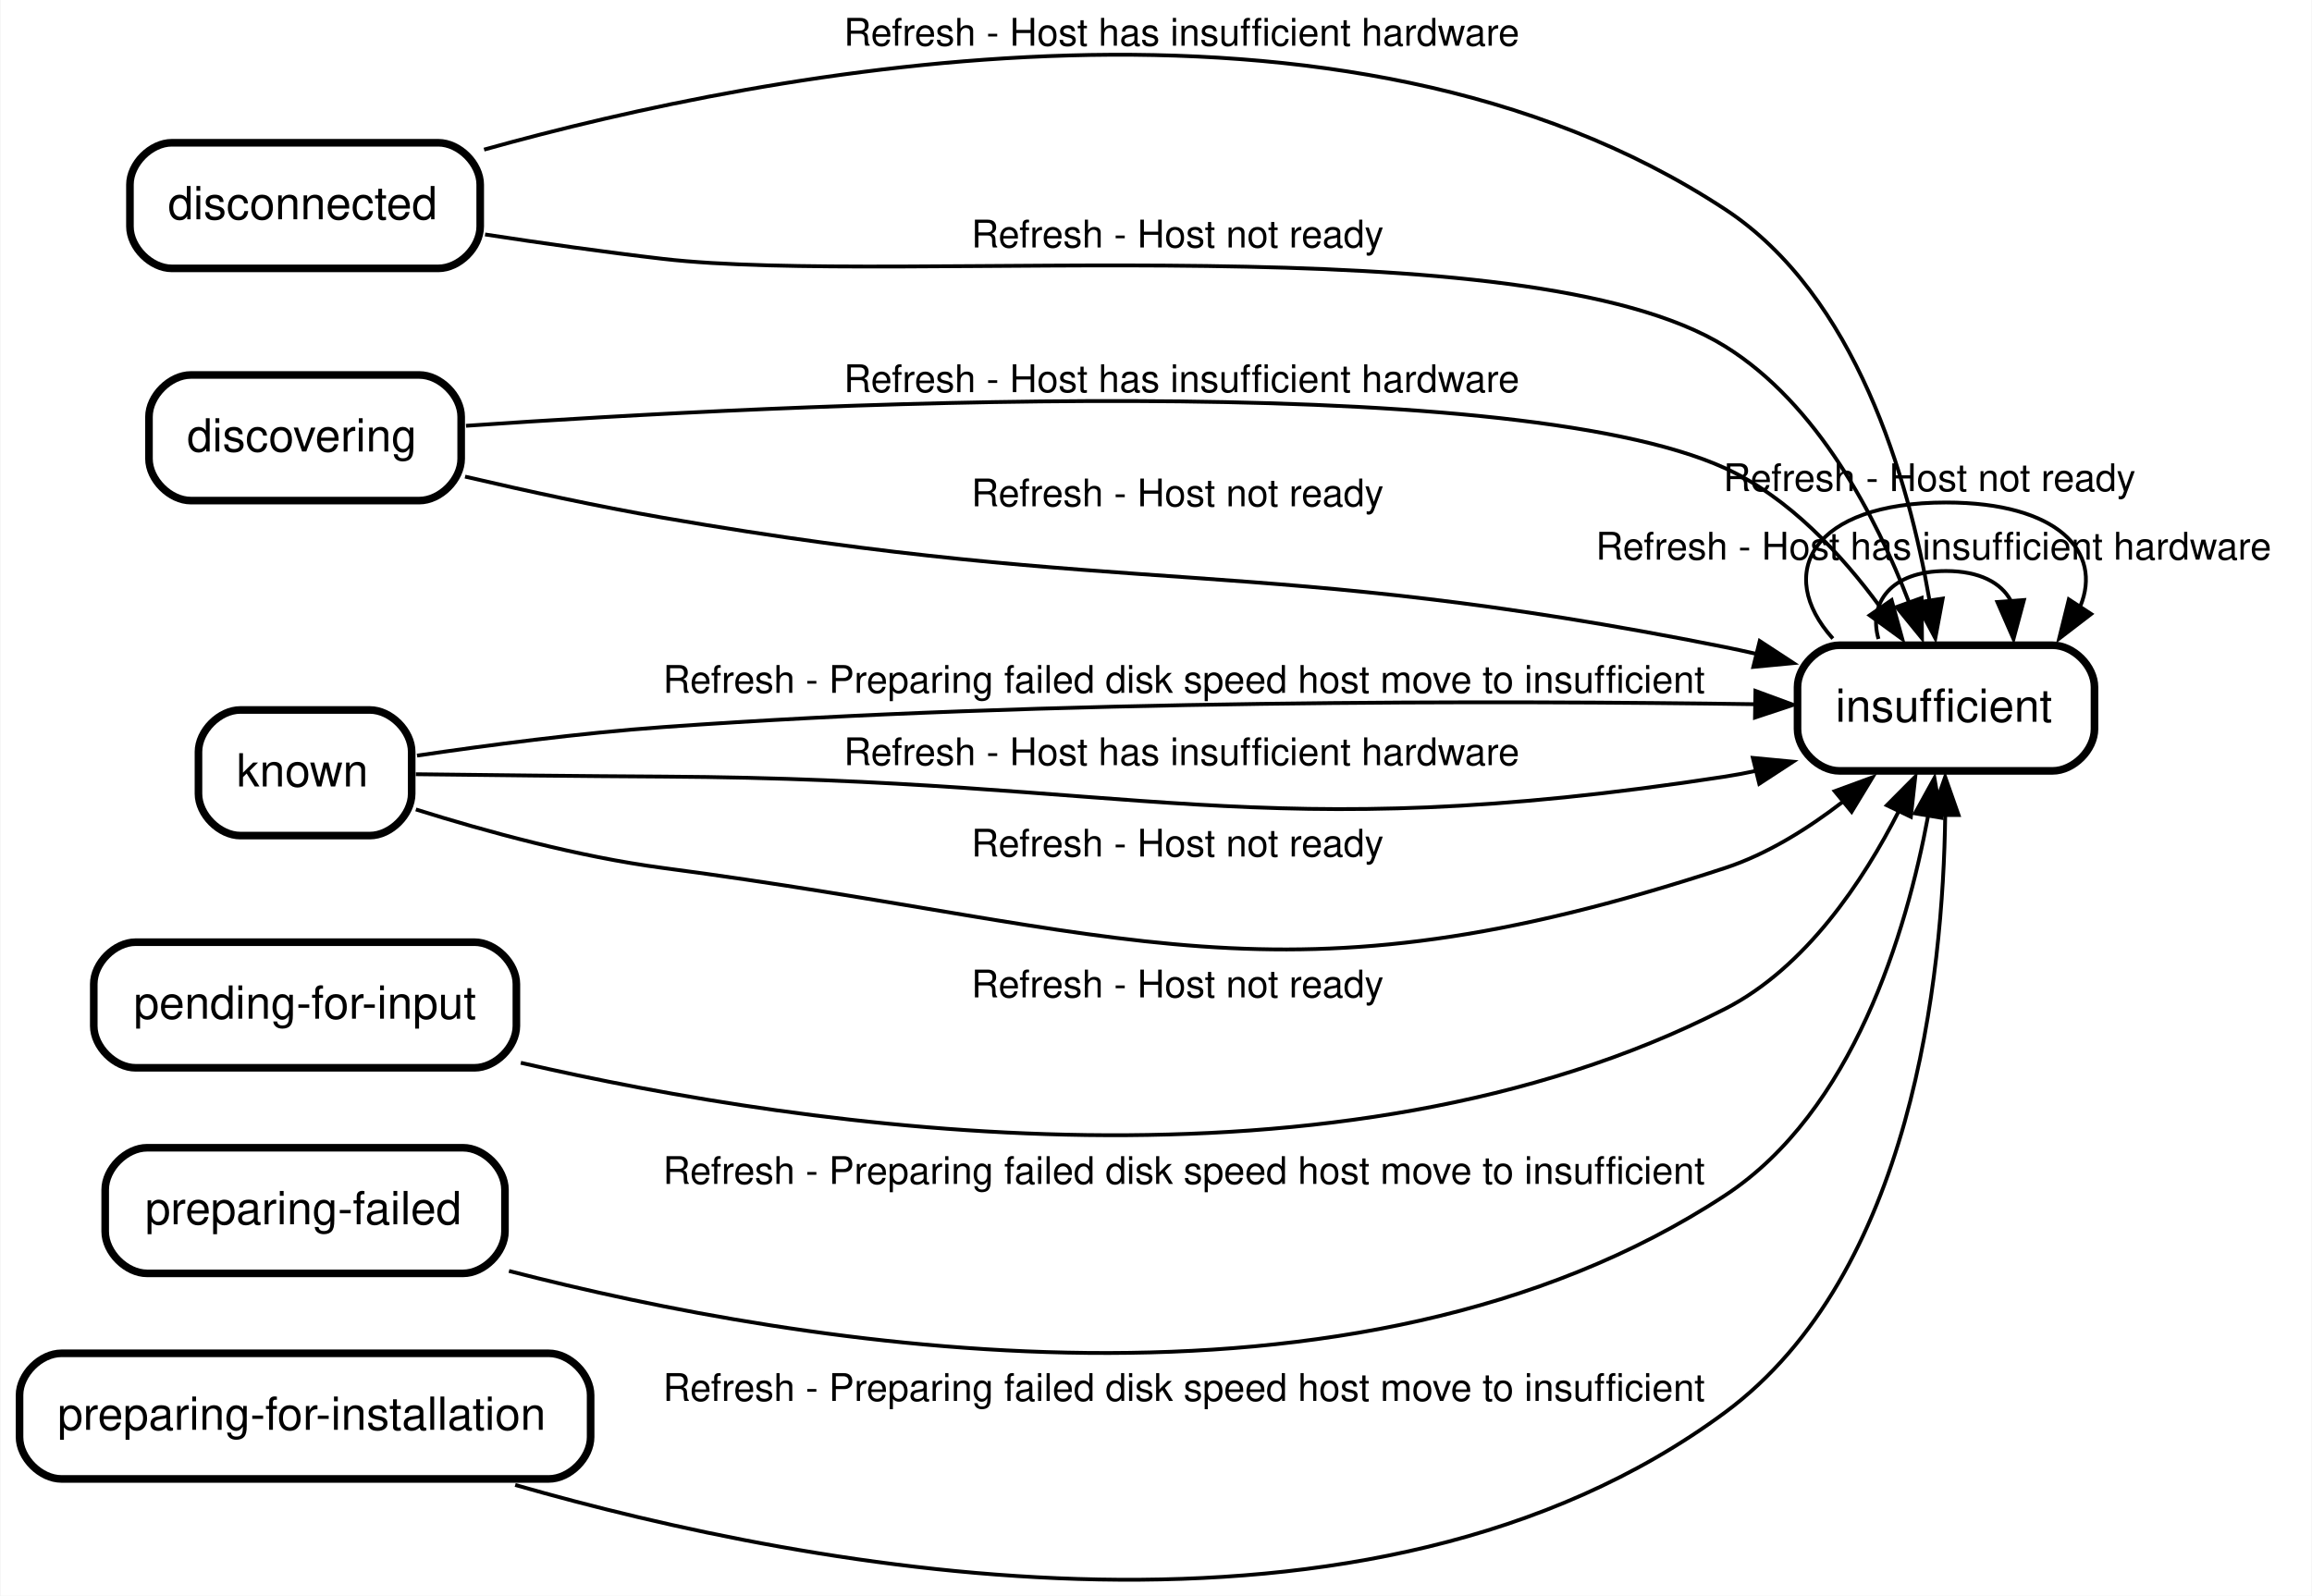
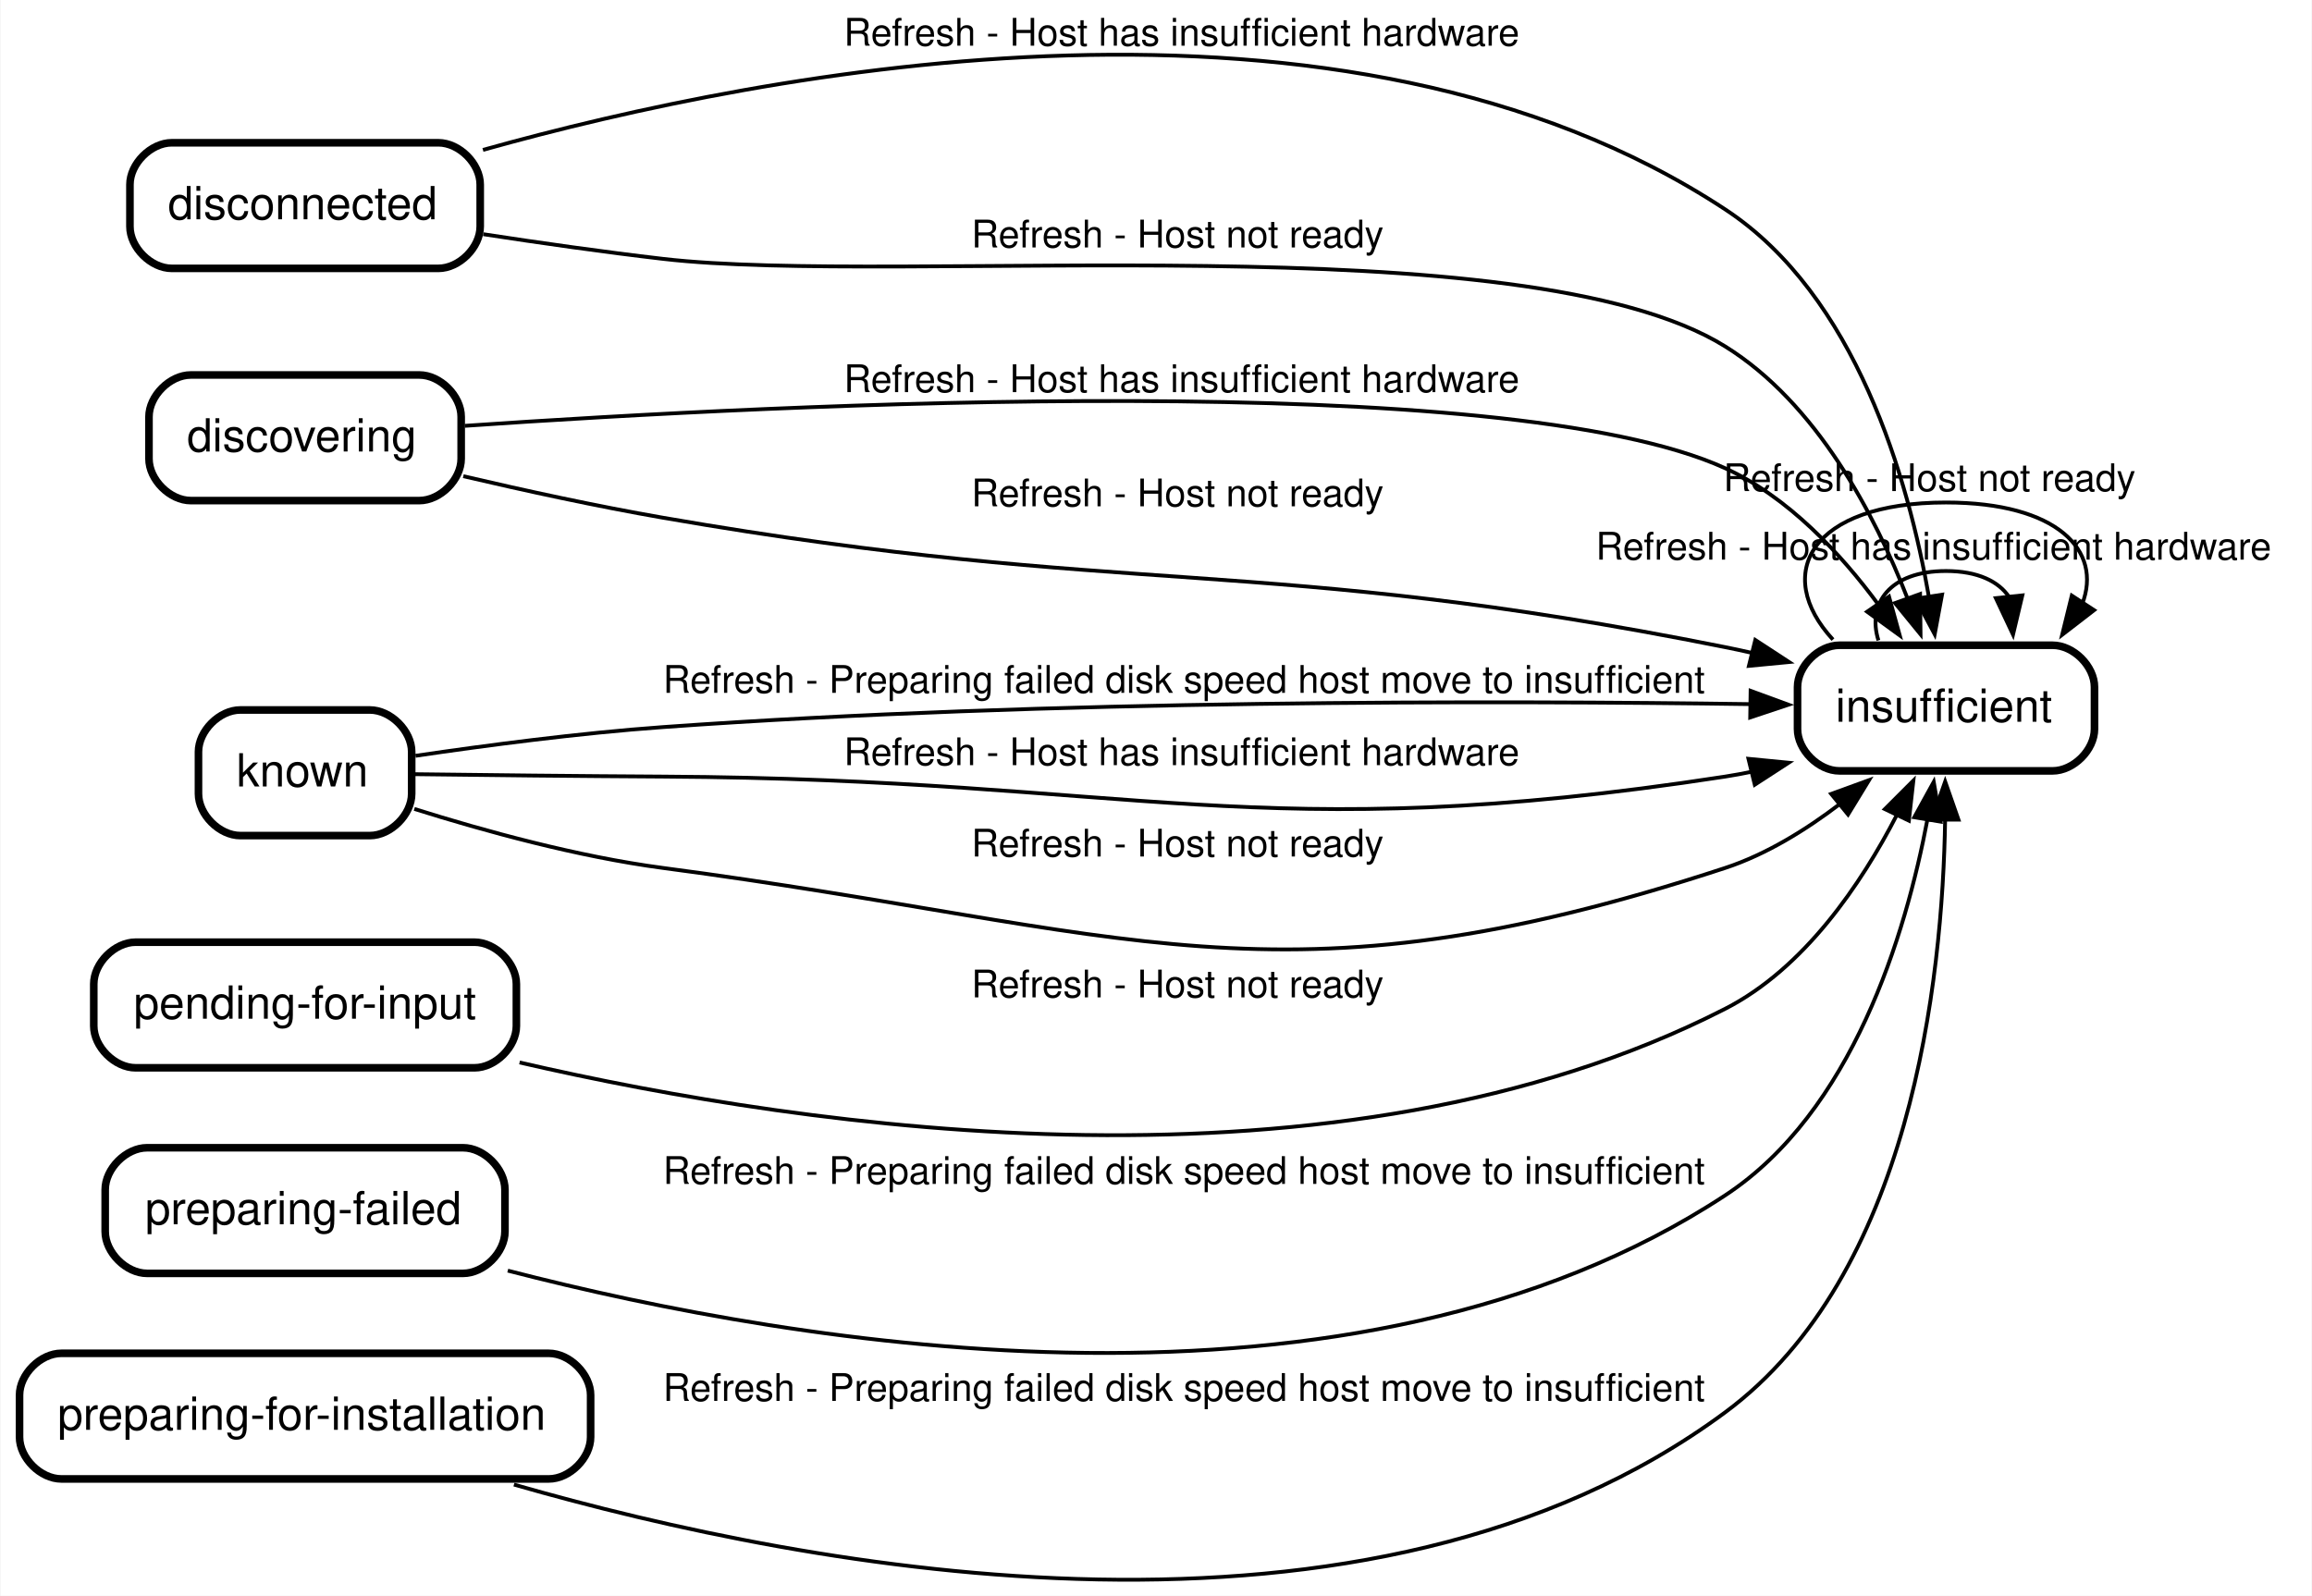
<svg xmlns="http://www.w3.org/2000/svg" width="607pt" height="419pt" viewBox="0.00 0.00 607.00 419.18">
  <g id="graph0" class="graph" transform="scale(1 1) rotate(0) translate(4 415.18)">
-     <polygon fill="white" stroke="transparent" points="-4,4 -4,-415.18 603,-415.18 603,4 -4,4" />
+     <polygon fill="white" stroke="none" points="-4,4 -4,-415.18 603,-415.18 603,4 -4,4" />
    <g id="node1" class="node state regular">
-       <polygon fill="#ffffff" fill-opacity="0.004" stroke="transparent" stroke-width="2" points="123,-379.18 29,-379.18 29,-343.18 123,-343.18 123,-379.18" />
+       <polygon fill="#ffffff" fill-opacity="0.004" stroke="none" stroke-width="2" points="123,-379.18 29,-379.18 29,-343.18 123,-343.18 123,-379.18" />
      <text text-anchor="start" x="40" y="-357.58" font-family="Helvetica,sans-Serif" font-size="12.00">disconnected</text>
      <path fill="none" stroke="black" stroke-width="2" d="M41,-344.68C41,-344.68 111,-344.68 111,-344.68 116.5,-344.68 122,-350.18 122,-355.68 122,-355.68 122,-366.68 122,-366.68 122,-372.18 116.5,-377.68 111,-377.68 111,-377.68 41,-377.68 41,-377.68 35.5,-377.68 30,-372.18 30,-366.68 30,-366.68 30,-355.68 30,-355.68 30,-350.18 35.5,-344.68 41,-344.68" />
    </g>
    <g id="node3" class="node state regular">
-       <polygon fill="#ffffff" fill-opacity="0.004" stroke="transparent" stroke-width="2" points="547,-247.18 467,-247.18 467,-211.18 547,-211.18 547,-247.18" />
+       <polygon fill="#ffffff" fill-opacity="0.004" stroke="none" stroke-width="2" points="547,-247.18 467,-247.18 467,-211.18 547,-211.18 547,-247.18" />
      <text text-anchor="start" x="478" y="-225.58" font-family="Helvetica,sans-Serif" font-size="12.00">insufficient</text>
      <path fill="none" stroke="black" stroke-width="2" d="M479,-212.68C479,-212.68 535,-212.68 535,-212.68 540.5,-212.68 546,-218.18 546,-223.68 546,-223.68 546,-234.68 546,-234.68 546,-240.18 540.5,-245.68 535,-245.68 535,-245.68 479,-245.68 479,-245.68 473.5,-245.68 468,-240.18 468,-234.68 468,-234.68 468,-223.68 468,-223.68 468,-218.18 473.5,-212.68 479,-212.68" />
    </g>
    <g id="edge4" class="edge transition">
-       <path fill="none" stroke="black" d="M123.02,-375.88C198.13,-396.87 348.76,-426.08 449,-360.18 483.48,-337.51 497.22,-288.97 502.61,-257.77" />
-       <polygon fill="black" stroke="black" points="506.13,-257.94 504.19,-247.52 499.21,-256.87 506.13,-257.94" />
+       <path fill="none" stroke="black" d="M122.72,-375.8C197.73,-396.8 348.62,-426.17 449,-360.18 483.37,-337.59 497.13,-289.3 502.56,-258.09" />
+       <polygon fill="black" stroke="black" points="505.96,-258.96 504.03,-248.55 499.05,-257.9 505.96,-258.96" />
      <text text-anchor="start" x="217.5" y="-403.18" font-family="Helvetica,sans-Serif" font-size="10.00">Refresh - Host has insufficient hardware   </text>
    </g>
    <g id="edge8" class="edge transition">
-       <path fill="none" stroke="black" d="M123.28,-353.59C138.17,-351.31 154.75,-348.95 170,-347.18 231.79,-339.99 396.17,-357.03 449,-324.18 473.36,-309.03 488.69,-279.28 497.23,-257.09" />
-       <polygon fill="black" stroke="black" points="500.59,-258.1 500.69,-247.51 494,-255.73 500.59,-258.1" />
+       <path fill="none" stroke="black" d="M122.8,-353.66C137.81,-351.36 154.59,-348.97 170,-347.18 231.79,-339.99 396.17,-357.03 449,-324.18 473.06,-309.22 488.31,-280.02 496.91,-257.92" />
+       <polygon fill="black" stroke="black" points="500.19,-259.14 500.31,-248.55 493.61,-256.76 500.19,-259.14" />
      <text text-anchor="start" x="251" y="-350.18" font-family="Helvetica,sans-Serif" font-size="10.00">Refresh - Host not ready   </text>
    </g>
    <g id="node2" class="node state regular">
-       <polygon fill="#ffffff" fill-opacity="0.004" stroke="transparent" stroke-width="2" points="118,-318.18 34,-318.18 34,-282.18 118,-282.18 118,-318.18" />
+       <polygon fill="#ffffff" fill-opacity="0.004" stroke="none" stroke-width="2" points="118,-318.18 34,-318.18 34,-282.18 118,-282.18 118,-318.18" />
      <text text-anchor="start" x="45" y="-296.58" font-family="Helvetica,sans-Serif" font-size="12.00">discovering</text>
      <path fill="none" stroke="black" stroke-width="2" d="M46,-283.68C46,-283.68 106,-283.68 106,-283.68 111.5,-283.68 117,-289.18 117,-294.68 117,-294.68 117,-305.68 117,-305.68 117,-311.18 111.5,-316.68 106,-316.68 106,-316.68 46,-316.68 46,-316.68 40.5,-316.68 35,-311.18 35,-305.68 35,-305.68 35,-294.68 35,-294.68 35,-289.18 40.5,-283.68 46,-283.68" />
    </g>
    <g id="edge5" class="edge transition">
-       <path fill="none" stroke="black" d="M118.27,-303.33C202.51,-309.12 391.2,-318.58 449,-292.18 465.73,-284.54 479.68,-269.39 489.6,-255.87" />
-       <polygon fill="black" stroke="black" points="492.71,-257.53 495.52,-247.31 486.95,-253.54 492.71,-257.53" />
+       <path fill="none" stroke="black" d="M117.95,-303.32C202.03,-309.1 391.12,-318.62 449,-292.18 465.52,-284.64 479.33,-269.78 489.22,-256.39" />
+       <polygon fill="black" stroke="black" points="492.03,-258.47 494.85,-248.26 486.28,-254.49 492.03,-258.47" />
      <text text-anchor="start" x="217.5" y="-312.18" font-family="Helvetica,sans-Serif" font-size="10.00">Refresh - Host has insufficient hardware   </text>
    </g>
    <g id="edge11" class="edge transition">
-       <path fill="none" stroke="black" d="M118.02,-289.98C134.15,-286.21 152.88,-282.15 170,-279.18 293.08,-257.84 326.51,-269.68 449,-245.18 451.65,-244.65 454.35,-244.06 457.08,-243.43" />
-       <polygon fill="black" stroke="black" points="458.07,-246.79 466.94,-240.99 456.39,-239.99 458.07,-246.79" />
+       <path fill="none" stroke="black" d="M117.56,-290.09C133.8,-286.29 152.71,-282.18 170,-279.18 293.08,-257.84 326.51,-269.69 449,-245.18 451.32,-244.72 453.69,-244.21 456.07,-243.66" />
+       <polygon fill="black" stroke="black" points="456.91,-247.06 465.78,-241.27 455.23,-240.26 456.91,-247.06" />
      <text text-anchor="start" x="251" y="-282.18" font-family="Helvetica,sans-Serif" font-size="10.00">Refresh - Host not ready   </text>
    </g>
    <g id="edge6" class="edge transition">
-       <path fill="none" stroke="black" d="M489.27,-247.33C486.54,-256.72 492.45,-265.18 507,-265.18 515.86,-265.18 521.52,-262.04 523.97,-257.46" />
-       <polygon fill="black" stroke="black" points="527.47,-257.56 524.73,-247.33 520.49,-257.04 527.47,-257.56" />
+       <path fill="none" stroke="black" d="M489.25,-246.96C486.23,-256.5 492.15,-265.18 507,-265.18 515.35,-265.18 520.88,-262.43 523.58,-258.33" />
+       <polygon fill="black" stroke="black" points="527.05,-258.78 524.6,-248.47 520.09,-258.06 527.05,-258.78" />
      <text text-anchor="start" x="415" y="-268.18" font-family="Helvetica,sans-Serif" font-size="10.00">Refresh - Host has insufficient hardware   </text>
    </g>
    <g id="edge9" class="edge transition">
-       <path fill="none" stroke="black" d="M477.28,-247.44C461.88,-264.58 471.78,-283.18 507,-283.18 536.44,-283.18 548.19,-270.18 542.26,-255.9" />
-       <polygon fill="black" stroke="black" points="545.12,-253.89 536.72,-247.44 539.26,-257.72 545.12,-253.89" />
+       <path fill="none" stroke="black" d="M477.31,-247.16C461.42,-264.38 471.32,-283.18 507,-283.18 536.27,-283.18 548.19,-270.53 542.76,-256.48" />
+       <polygon fill="black" stroke="black" points="545.9,-254.9 537.51,-248.43 540.04,-258.72 545.9,-254.9" />
      <text text-anchor="start" x="448.5" y="-286.18" font-family="Helvetica,sans-Serif" font-size="10.00">Refresh - Host not ready   </text>
    </g>
    <g id="node4" class="node state regular">
-       <polygon fill="#ffffff" fill-opacity="0.004" stroke="transparent" stroke-width="2" points="105,-230.18 47,-230.18 47,-194.18 105,-194.18 105,-230.18" />
+       <polygon fill="#ffffff" fill-opacity="0.004" stroke="none" stroke-width="2" points="105,-230.18 47,-230.18 47,-194.18 105,-194.18 105,-230.18" />
      <text text-anchor="start" x="58" y="-208.58" font-family="Helvetica,sans-Serif" font-size="12.00">known</text>
      <path fill="none" stroke="black" stroke-width="2" d="M59,-195.68C59,-195.68 93,-195.68 93,-195.68 98.5,-195.68 104,-201.18 104,-206.68 104,-206.68 104,-217.68 104,-217.68 104,-223.18 98.5,-228.68 93,-228.68 93,-228.68 59,-228.68 59,-228.68 53.5,-228.68 48,-223.18 48,-217.68 48,-217.68 48,-206.68 48,-206.68 48,-201.18 53.5,-195.68 59,-195.68" />
    </g>
    <g id="edge3" class="edge transition">
-       <path fill="none" stroke="black" d="M105.41,-216.69C123.78,-219.4 148.24,-222.62 170,-224.18 271.77,-231.48 391.31,-231.14 456.84,-230.19" />
-       <polygon fill="black" stroke="black" points="456.94,-233.69 466.88,-230.03 456.83,-226.69 456.94,-233.69" />
+       <path fill="none" stroke="black" d="M105,-216.64C123.42,-219.36 148.08,-222.61 170,-224.18 271.28,-231.45 390.16,-231.14 455.89,-230.21" />
+       <polygon fill="black" stroke="black" points="455.68,-233.71 465.62,-230.06 455.57,-226.71 455.68,-233.71" />
      <text text-anchor="start" x="170" y="-233.18" font-family="Helvetica,sans-Serif" font-size="10.00">Refresh - Preparing failed disk speed host move to insufficient   </text>
    </g>
    <g id="edge7" class="edge transition">
-       <path fill="none" stroke="black" d="M105.08,-211.8C123.53,-211.57 148.2,-211.3 170,-211.18 294,-210.51 326.45,-192.29 449,-211.18 451.65,-211.59 454.34,-212.1 457.05,-212.68" />
-       <polygon fill="black" stroke="black" points="456.27,-216.09 466.82,-215.09 457.95,-209.3 456.27,-216.09" />
+       <path fill="none" stroke="black" d="M104.67,-211.81C123.17,-211.57 148.04,-211.3 170,-211.18 294,-210.52 326.45,-192.29 449,-211.18 451.32,-211.54 453.68,-211.98 456.05,-212.47" />
+       <polygon fill="black" stroke="black" points="455.11,-215.85 465.66,-214.82 456.77,-209.05 455.11,-215.85" />
      <text text-anchor="start" x="217.5" y="-214.18" font-family="Helvetica,sans-Serif" font-size="10.00">Refresh - Host has insufficient hardware   </text>
    </g>
    <g id="edge12" class="edge transition">
-       <path fill="none" stroke="black" d="M105.1,-202.55C123.35,-196.82 147.79,-190.11 170,-187.18 292.93,-170.94 331.2,-148.46 449,-187.18 460.09,-190.82 470.79,-197.54 479.87,-204.55" />
-       <polygon fill="black" stroke="black" points="477.76,-207.35 487.71,-210.99 482.21,-201.94 477.76,-207.35" />
+       <path fill="none" stroke="black" d="M104.69,-202.69C122.98,-196.93 147.62,-190.14 170,-187.18 292.93,-170.95 331.2,-148.47 449,-187.18 459.83,-190.74 470.3,-197.24 479.24,-204.07" />
+       <polygon fill="black" stroke="black" points="476.84,-206.63 486.79,-210.25 481.27,-201.21 476.84,-206.63" />
      <text text-anchor="start" x="251" y="-190.18" font-family="Helvetica,sans-Serif" font-size="10.00">Refresh - Host not ready   </text>
    </g>
    <g id="node5" class="node state regular">
-       <polygon fill="#ffffff" fill-opacity="0.004" stroke="transparent" stroke-width="2" points="132.5,-169.18 19.5,-169.18 19.5,-133.18 132.5,-133.18 132.5,-169.18" />
+       <polygon fill="#ffffff" fill-opacity="0.004" stroke="none" stroke-width="2" points="132.5,-169.18 19.5,-169.18 19.5,-133.18 132.5,-133.18 132.5,-169.18" />
      <text text-anchor="start" x="31" y="-147.58" font-family="Helvetica,sans-Serif" font-size="12.00">pending-for-input</text>
      <path fill="none" stroke="black" stroke-width="2" d="M31.5,-134.68C31.5,-134.68 120.5,-134.68 120.5,-134.68 126,-134.68 131.5,-140.18 131.5,-145.68 131.5,-145.68 131.5,-156.68 131.5,-156.68 131.5,-162.18 126,-167.68 120.5,-167.68 120.5,-167.68 31.5,-167.68 31.5,-167.68 26,-167.68 20.5,-162.18 20.5,-156.68 20.5,-156.68 20.5,-145.68 20.5,-145.68 20.5,-140.18 26,-134.68 31.5,-134.68" />
    </g>
    <g id="edge10" class="edge transition">
-       <path fill="none" stroke="black" d="M132.66,-136C208.75,-118.46 347.38,-98.19 449,-150.18 470.16,-161 485.26,-183.74 494.58,-202.06" />
-       <polygon fill="black" stroke="black" points="491.46,-203.64 498.93,-211.15 497.77,-200.61 491.46,-203.64" />
+       <path fill="none" stroke="black" d="M132.34,-136.08C208.36,-118.53 347.23,-98.12 449,-150.18 469.8,-160.82 484.74,-182.98 494.1,-201.12" />
+       <polygon fill="black" stroke="black" points="490.94,-202.64 498.43,-210.13 497.25,-199.6 490.94,-202.64" />
      <text text-anchor="start" x="251" y="-153.18" font-family="Helvetica,sans-Serif" font-size="10.00">Refresh - Host not ready   </text>
    </g>
    <g id="node6" class="node state regular">
-       <polygon fill="#ffffff" fill-opacity="0.004" stroke="transparent" stroke-width="2" points="129.5,-115.18 22.5,-115.18 22.5,-79.18 129.5,-79.18 129.5,-115.18" />
+       <polygon fill="#ffffff" fill-opacity="0.004" stroke="none" stroke-width="2" points="129.5,-115.18 22.5,-115.18 22.5,-79.18 129.5,-79.18 129.5,-115.18" />
      <text text-anchor="start" x="34" y="-93.58" font-family="Helvetica,sans-Serif" font-size="12.00">preparing-failed</text>
      <path fill="none" stroke="black" stroke-width="2" d="M34.5,-80.68C34.5,-80.68 117.5,-80.68 117.5,-80.68 123,-80.68 128.5,-86.18 128.5,-91.68 128.5,-91.68 128.5,-102.68 128.5,-102.68 128.5,-108.18 123,-113.68 117.5,-113.68 117.5,-113.68 34.5,-113.68 34.5,-113.68 29,-113.68 23.5,-108.18 23.5,-102.68 23.5,-102.68 23.5,-91.68 23.5,-91.68 23.5,-86.18 29,-80.68 34.5,-80.68" />
    </g>
    <g id="edge2" class="edge transition">
-       <path fill="none" stroke="black" d="M129.56,-81.31C206.6,-61.43 351.57,-37.16 449,-101.18 482.64,-123.28 496.61,-170.3 502.28,-200.78" />
-       <polygon fill="black" stroke="black" points="498.85,-201.52 503.96,-210.8 505.76,-200.36 498.85,-201.52" />
+       <path fill="none" stroke="black" d="M129.24,-81.4C206.19,-61.5 351.43,-37.08 449,-101.18 482.38,-123.12 496.39,-169.57 502.15,-200.07" />
+       <polygon fill="black" stroke="black" points="498.67,-200.5 503.78,-209.78 505.57,-199.34 498.67,-200.5" />
      <text text-anchor="start" x="170" y="-104.18" font-family="Helvetica,sans-Serif" font-size="10.00">Refresh - Preparing failed disk speed host move to insufficient   </text>
    </g>
    <g id="node7" class="node state regular">
-       <polygon fill="#ffffff" fill-opacity="0.004" stroke="transparent" stroke-width="2" points="152,-61.18 0,-61.18 0,-25.18 152,-25.18 152,-61.18" />
+       <polygon fill="#ffffff" fill-opacity="0.004" stroke="none" stroke-width="2" points="152,-61.18 0,-61.18 0,-25.18 152,-25.18 152,-61.18" />
      <text text-anchor="start" x="11" y="-39.58" font-family="Helvetica,sans-Serif" font-size="12.00">preparing-for-installation</text>
      <path fill="none" stroke="black" stroke-width="2" d="M12,-26.68C12,-26.68 140,-26.68 140,-26.68 145.5,-26.68 151,-32.18 151,-37.68 151,-37.68 151,-48.68 151,-48.68 151,-54.18 145.5,-59.68 140,-59.68 140,-59.68 12,-59.68 12,-59.68 6.5,-59.68 1,-54.18 1,-48.68 1,-48.68 1,-37.68 1,-37.68 1,-32.18 6.5,-26.68 12,-26.68" />
    </g>
    <g id="edge1" class="edge transition">
-       <path fill="none" stroke="black" d="M131.19,-25.1C209.61,-2.61 355.57,24.99 449,-44.18 498.2,-80.6 506.24,-158.85 506.79,-200.96" />
-       <polygon fill="black" stroke="black" points="503.29,-201.09 506.78,-211.09 510.29,-201.09 503.29,-201.09" />
+       <path fill="none" stroke="black" d="M130.86,-25.2C209.21,-2.69 355.44,25.09 449,-44.18 497.8,-80.31 506.11,-157.58 506.77,-199.94" />
+       <polygon fill="black" stroke="black" points="503.27,-199.87 506.78,-209.87 510.27,-199.87 503.27,-199.87" />
      <text text-anchor="start" x="170" y="-47.18" font-family="Helvetica,sans-Serif" font-size="10.00">Refresh - Preparing failed disk speed host move to insufficient   </text>
    </g>
  </g>
</svg>
